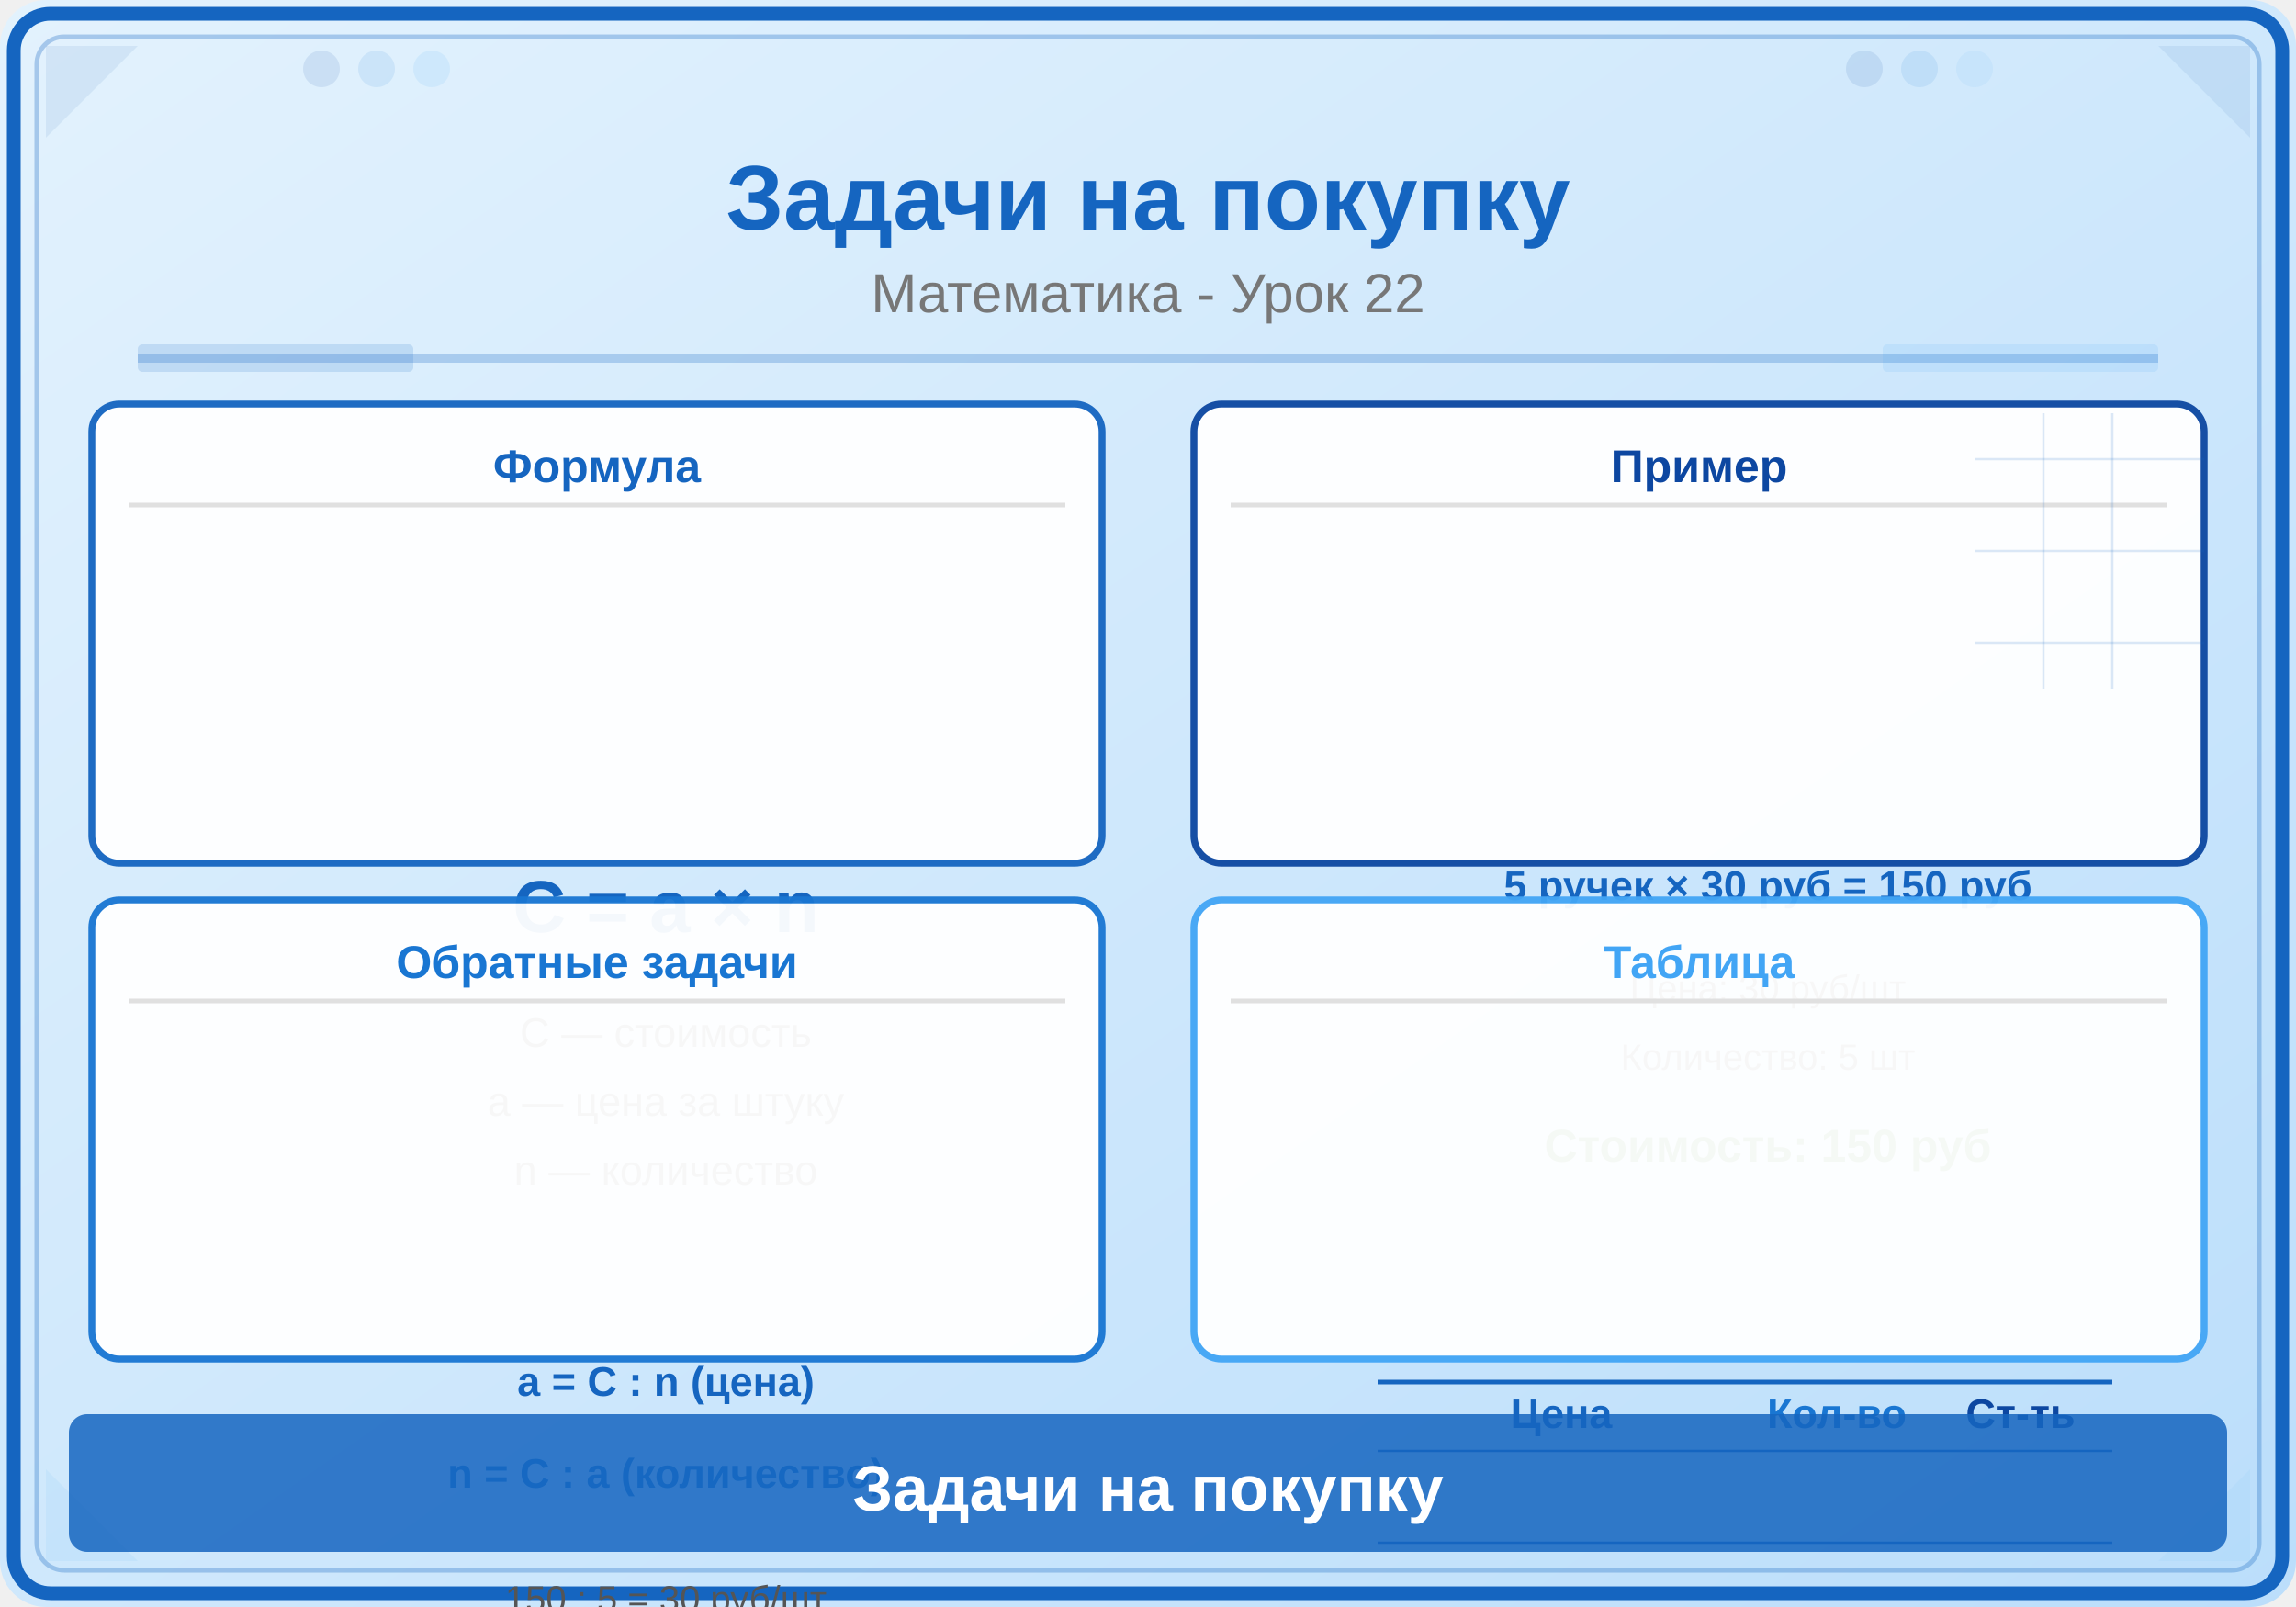
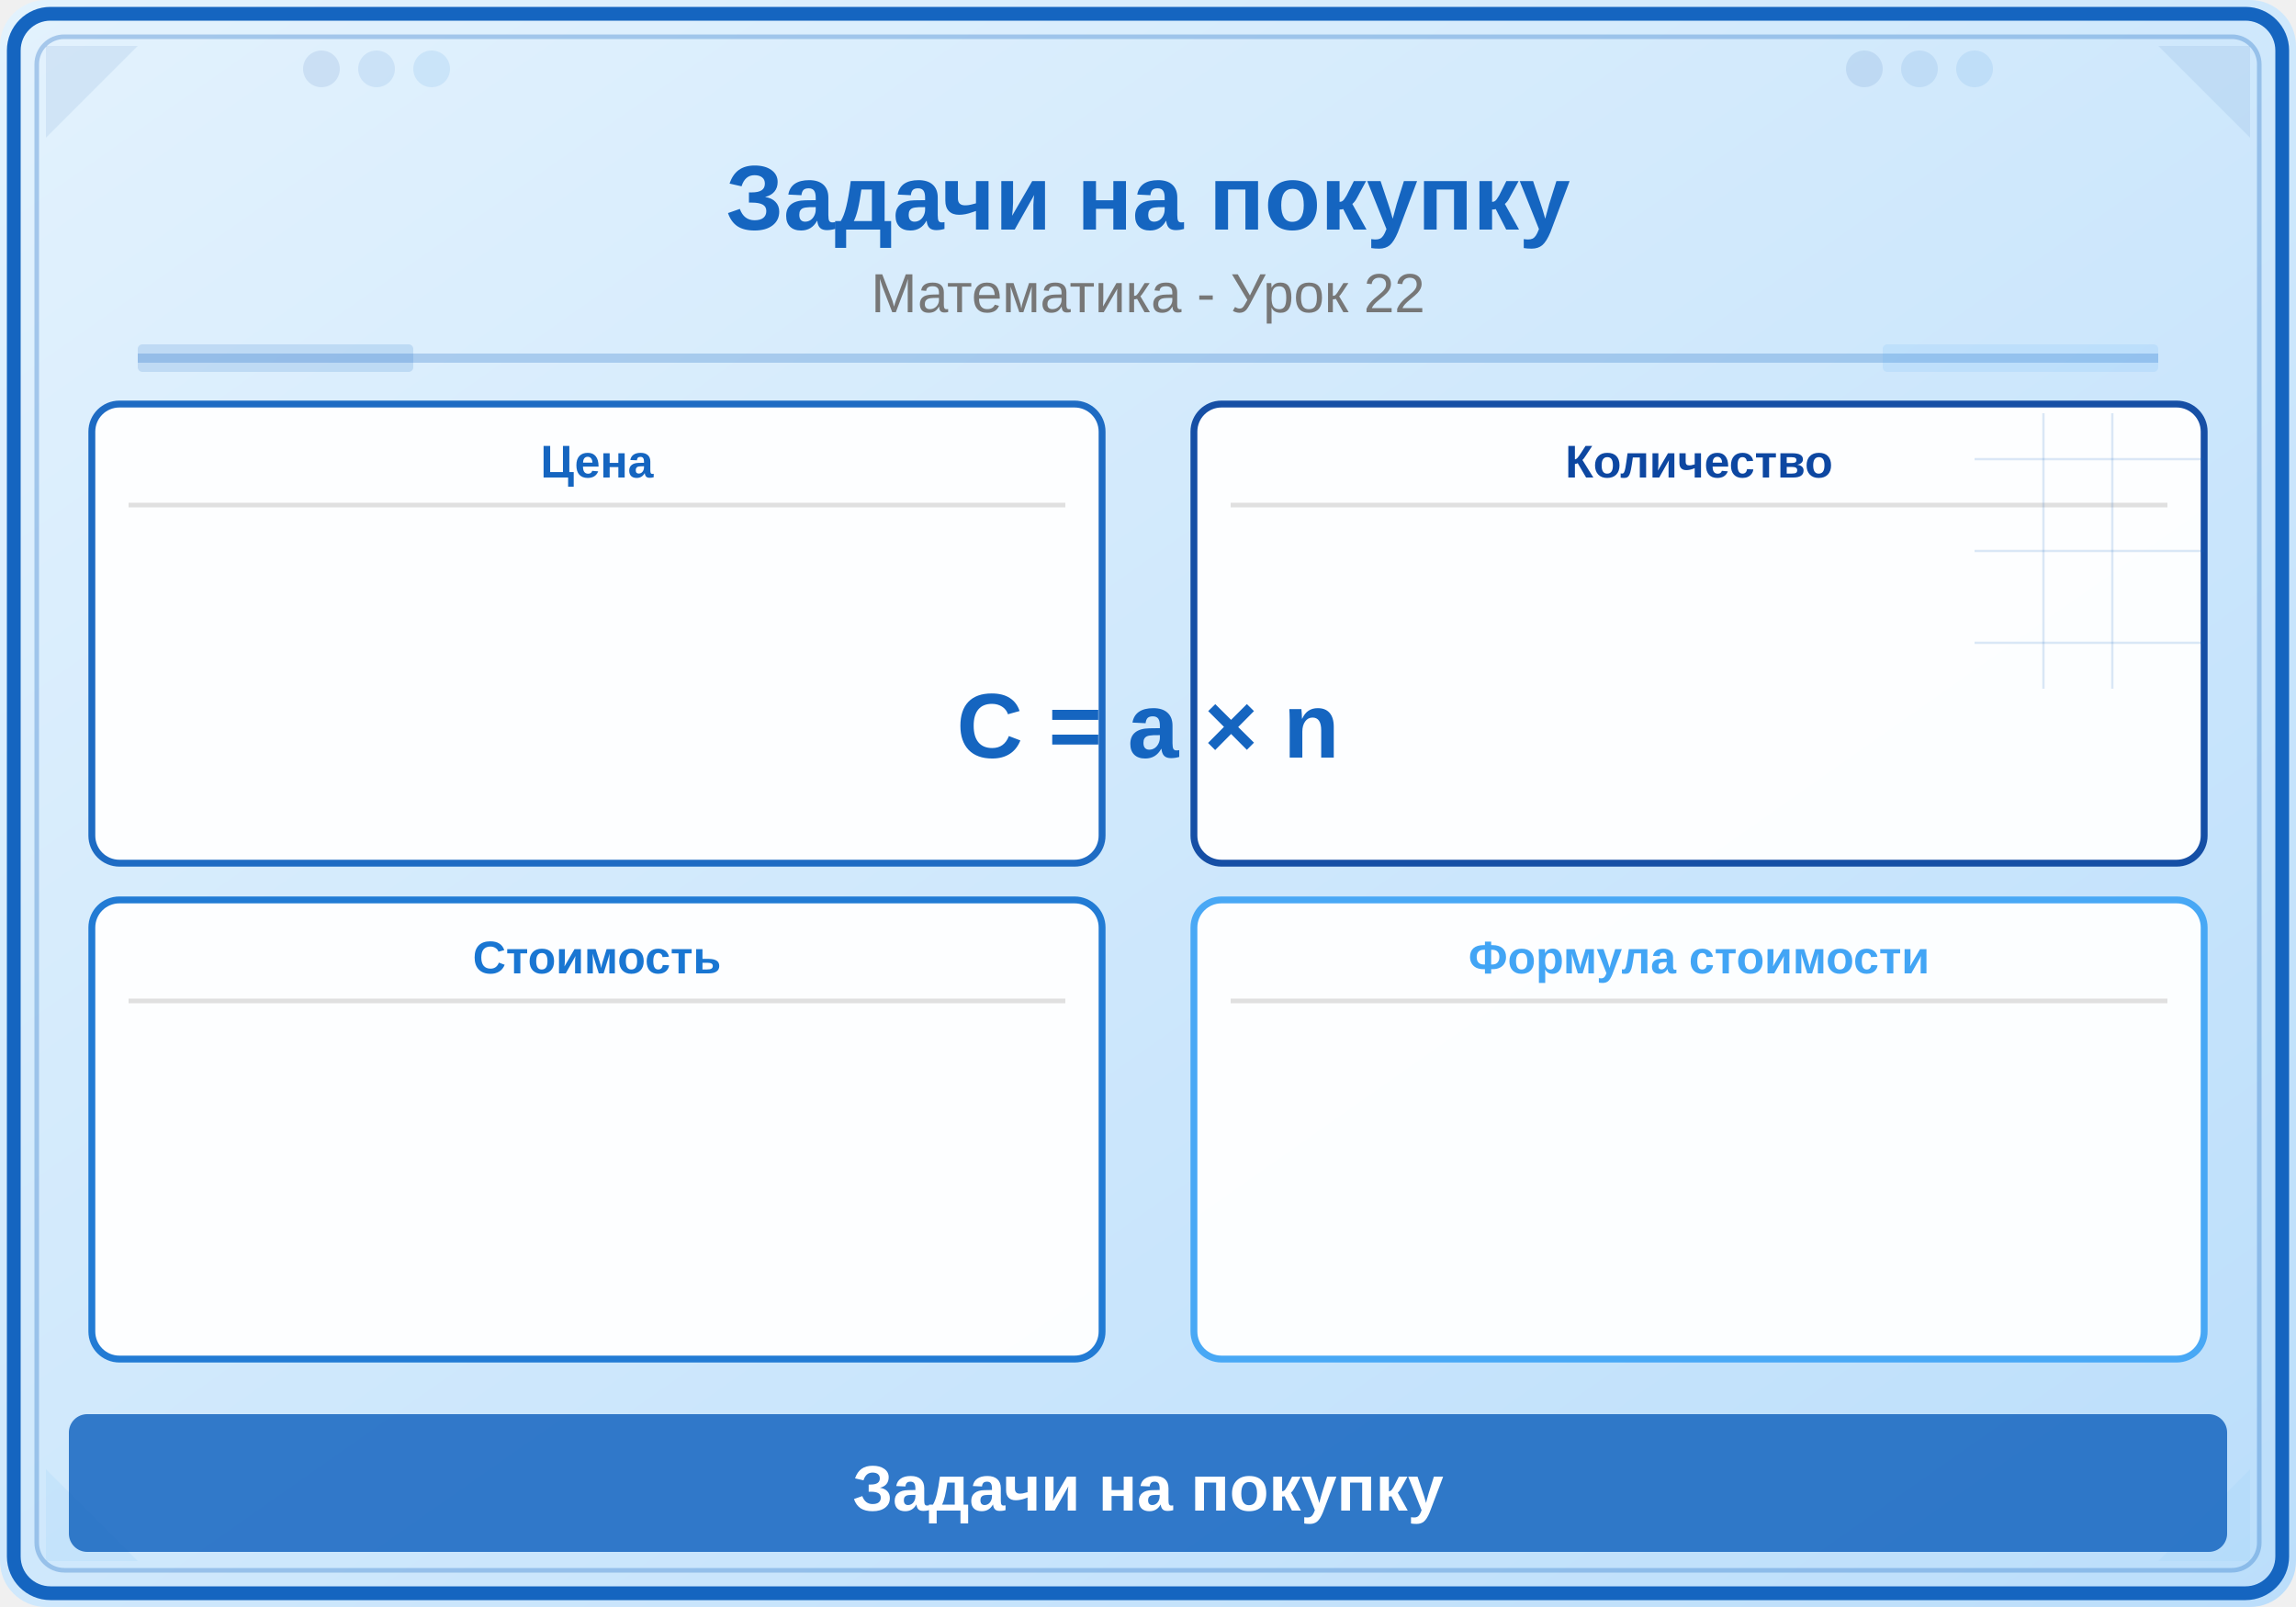
<svg xmlns="http://www.w3.org/2000/svg" viewBox="0 0 500 350">
  <defs>
    <linearGradient id="bg" x1="0" y1="0" x2="1" y2="1">
      <stop offset="0%" stop-color="#E3F2FD" />
      <stop offset="100%" stop-color="#BBDEFB" />
    </linearGradient>
  </defs>
  <rect width="500" height="350" fill="url(#bg)" rx="10" />
  <rect x="3" y="3" width="494" height="344" rx="8" fill="none" stroke="#1565C0" stroke-width="3" />
  <rect x="8" y="8" width="484" height="334" rx="6" fill="none" stroke="#1565C0" stroke-width="1" opacity="0.3" />
  <polygon points="10,10 30,10 10,30" fill="#0D47A1" opacity="0.08" />
  <polygon points="490,10 470,10 490,30" fill="#0D47A1" opacity="0.08" />
  <polygon points="10,340 30,340 10,320" fill="#42A5F5" opacity="0.08" />
  <polygon points="490,340 470,340 490,320" fill="#64B5F6" opacity="0.08" />
  <circle cx="70" cy="15" r="4" fill="#0D47A1" opacity="0.1" />
-   <circle cx="82" cy="15" r="4" fill="#1976D2" opacity="0.1" />
-   <circle cx="94" cy="15" r="4" fill="#42A5F5" opacity="0.1" />
+   <circle cx="82" cy="15" r="4" fill="#1565C0" opacity="0.1" />
+   <circle cx="94" cy="15" r="4" fill="#1976D2" opacity="0.1" />
  <circle cx="406" cy="15" r="4" fill="#0D47A1" opacity="0.1" />
-   <circle cx="418" cy="15" r="4" fill="#1976D2" opacity="0.1" />
-   <circle cx="430" cy="15" r="4" fill="#64B5F6" opacity="0.1" />
+   <circle cx="418" cy="15" r="4" fill="#1565C0" opacity="0.1" />
+   <circle cx="430" cy="15" r="4" fill="#1976D2" opacity="0.1" />
  <text x="250" y="50" font-family="Arial,sans-serif" font-size="20" font-weight="bold" fill="#1565C0" text-anchor="middle">Задачи на покупку</text>
  <text x="250" y="68" font-family="Arial,sans-serif" font-size="12" fill="#777" text-anchor="middle">Математика - Урок 22</text>
  <line x1="30" y1="78" x2="470" y2="78" stroke="#1565C0" stroke-width="2" opacity="0.25" />
  <rect x="30" y="75" width="60" height="6" fill="#1565C0" opacity="0.15" rx="1" />
  <rect x="410" y="75" width="60" height="6" fill="#42A5F5" opacity="0.12" rx="1" />
  <rect x="20" y="88" width="220" height="100" rx="6" fill="white" stroke="#1565C0" stroke-width="1.5" opacity="0.95" />
-   <text x="130" y="105" font-family="Arial,sans-serif" font-size="10" fill="#1565C0" text-anchor="middle" font-weight="bold">Формула</text>
+   <text x="130" y="104" font-family="Arial,sans-serif" font-size="10" fill="#1565C0" text-anchor="middle" font-weight="bold">Цена</text>
  <line x1="28" y1="110" x2="232" y2="110" stroke="#E0E0E0" stroke-width="1" />
-   <g transform="translate(20,88)">
-     <text x="125" y="115" font-family="Arial,sans-serif" font-size="16" fill="#1565C0" text-anchor="middle" font-weight="bold">C = a × n</text>
-     <text x="125" y="140" font-family="Arial,sans-serif" font-size="9" fill="#555" text-anchor="middle" font-weight="normal">C — стоимость</text>
-     <text x="125" y="155" font-family="Arial,sans-serif" font-size="9" fill="#555" text-anchor="middle" font-weight="normal">a — цена за штуку</text>
-     <text x="125" y="170" font-family="Arial,sans-serif" font-size="9" fill="#555" text-anchor="middle" font-weight="normal">n — количество</text>
-   </g>
  <rect x="260" y="88" width="220" height="100" rx="6" fill="white" stroke="#0D47A1" stroke-width="1.5" opacity="0.95" />
-   <text x="370" y="105" font-family="Arial,sans-serif" font-size="10" fill="#0D47A1" text-anchor="middle" font-weight="bold">Пример</text>
+   <text x="370" y="104" font-family="Arial,sans-serif" font-size="10" fill="#0D47A1" text-anchor="middle" font-weight="bold">Количество</text>
  <line x1="268" y1="110" x2="472" y2="110" stroke="#E0E0E0" stroke-width="1" />
-   <g transform="translate(260,88)">
-     <text x="125" y="108" font-family="Arial,sans-serif" font-size="9" fill="#1565C0" text-anchor="middle" font-weight="bold">5 ручек × 30 руб = 150 руб</text>
-     <text x="125" y="130" font-family="Arial,sans-serif" font-size="8" fill="#555" text-anchor="middle" font-weight="normal">Цена: 30 руб/шт</text>
-     <text x="125" y="145" font-family="Arial,sans-serif" font-size="8" fill="#555" text-anchor="middle" font-weight="normal">Количество: 5 шт</text>
-     <text x="125" y="165" font-family="Arial,sans-serif" font-size="10" fill="#2E7D32" text-anchor="middle" font-weight="bold">Стоимость: 150 руб</text>
-   </g>
  <rect x="20" y="196" width="220" height="100" rx="6" fill="white" stroke="#1976D2" stroke-width="1.5" opacity="0.95" />
-   <text x="130" y="213" font-family="Arial,sans-serif" font-size="10" fill="#1976D2" text-anchor="middle" font-weight="bold">Обратные задачи</text>
+   <text x="130" y="212" font-family="Arial,sans-serif" font-size="10" fill="#1976D2" text-anchor="middle" font-weight="bold">Стоимость</text>
  <line x1="28" y1="218" x2="232" y2="218" stroke="#E0E0E0" stroke-width="1" />
-   <g transform="translate(20,196)">
-     <text x="125" y="108" font-family="Arial,sans-serif" font-size="9" fill="#1565C0" text-anchor="middle" font-weight="bold">a = C : n  (цена)</text>
-     <text x="125" y="128" font-family="Arial,sans-serif" font-size="9" fill="#1976D2" text-anchor="middle" font-weight="bold">n = C : a  (количество)</text>
-     <text x="125" y="155" font-family="Arial,sans-serif" font-size="8" fill="#555" text-anchor="middle" font-weight="normal">150 : 5 = 30 руб/шт</text>
-     <text x="125" y="175" font-family="Arial,sans-serif" font-size="8" fill="#555" text-anchor="middle" font-weight="normal">150 : 30 = 5 шт</text>
-   </g>
  <rect x="260" y="196" width="220" height="100" rx="6" fill="white" stroke="#42A5F5" stroke-width="1.5" opacity="0.95" />
-   <text x="370" y="213" font-family="Arial,sans-serif" font-size="10" fill="#42A5F5" text-anchor="middle" font-weight="bold">Таблица</text>
+   <text x="370" y="212" font-family="Arial,sans-serif" font-size="10" fill="#42A5F5" text-anchor="middle" font-weight="bold">Формула стоимости</text>
  <line x1="268" y1="218" x2="472" y2="218" stroke="#E0E0E0" stroke-width="1" />
-   <g transform="translate(260,196)">
-     <line x1="40" y1="105" x2="200" y2="105" stroke="#1565C0" stroke-width="1" />
-     <line x1="40" y1="120" x2="200" y2="120" stroke="#1565C0" stroke-width="0.5" />
-     <line x1="40" y1="140" x2="200" y2="140" stroke="#1565C0" stroke-width="0.5" />
-     <line x1="40" y1="160" x2="200" y2="160" stroke="#1565C0" stroke-width="0.5" />
-     <line x1="40" y1="180" x2="200" y2="180" stroke="#1565C0" stroke-width="1" />
-     <text x="80" y="115" font-family="Arial,sans-serif" font-size="9" fill="#1565C0" text-anchor="middle" font-weight="bold">Цена</text>
-     <text x="140" y="115" font-family="Arial,sans-serif" font-size="9" fill="#1976D2" text-anchor="middle" font-weight="bold">Кол-во</text>
-     <text x="180" y="115" font-family="Arial,sans-serif" font-size="9" fill="#0D47A1" text-anchor="middle" font-weight="bold">Ст-ть</text>
-   </g>
-   <rect x="15" y="308" width="470" height="30" rx="4" fill="#1565C0" opacity="0.85" />
-   <text x="250" y="329" font-family="Arial,sans-serif" font-size="14" text-anchor="middle" fill="white" font-weight="bold">Задачи на покупку</text>
+   <text x="250" y="165" font-family="Arial,sans-serif" font-size="20" fill="#1565C0" text-anchor="middle" font-weight="bold">C = a × n</text>
  <line x1="430" y1="100" x2="480" y2="100" stroke="#1565C0" stroke-width="0.5" opacity="0.15" />
  <line x1="430" y1="120" x2="480" y2="120" stroke="#1565C0" stroke-width="0.5" opacity="0.15" />
  <line x1="430" y1="140" x2="480" y2="140" stroke="#1565C0" stroke-width="0.5" opacity="0.15" />
  <line x1="445" y1="90" x2="445" y2="150" stroke="#1565C0" stroke-width="0.5" opacity="0.15" />
  <line x1="460" y1="90" x2="460" y2="150" stroke="#1565C0" stroke-width="0.5" opacity="0.15" />
+   <rect x="15" y="308" width="470" height="30" rx="4" fill="#1565C0" opacity="0.85" />
+   <text x="250" y="329" font-family="Arial,sans-serif" font-size="14" text-anchor="middle" fill="white" font-weight="bold">Задачи на покупку</text>
</svg>
